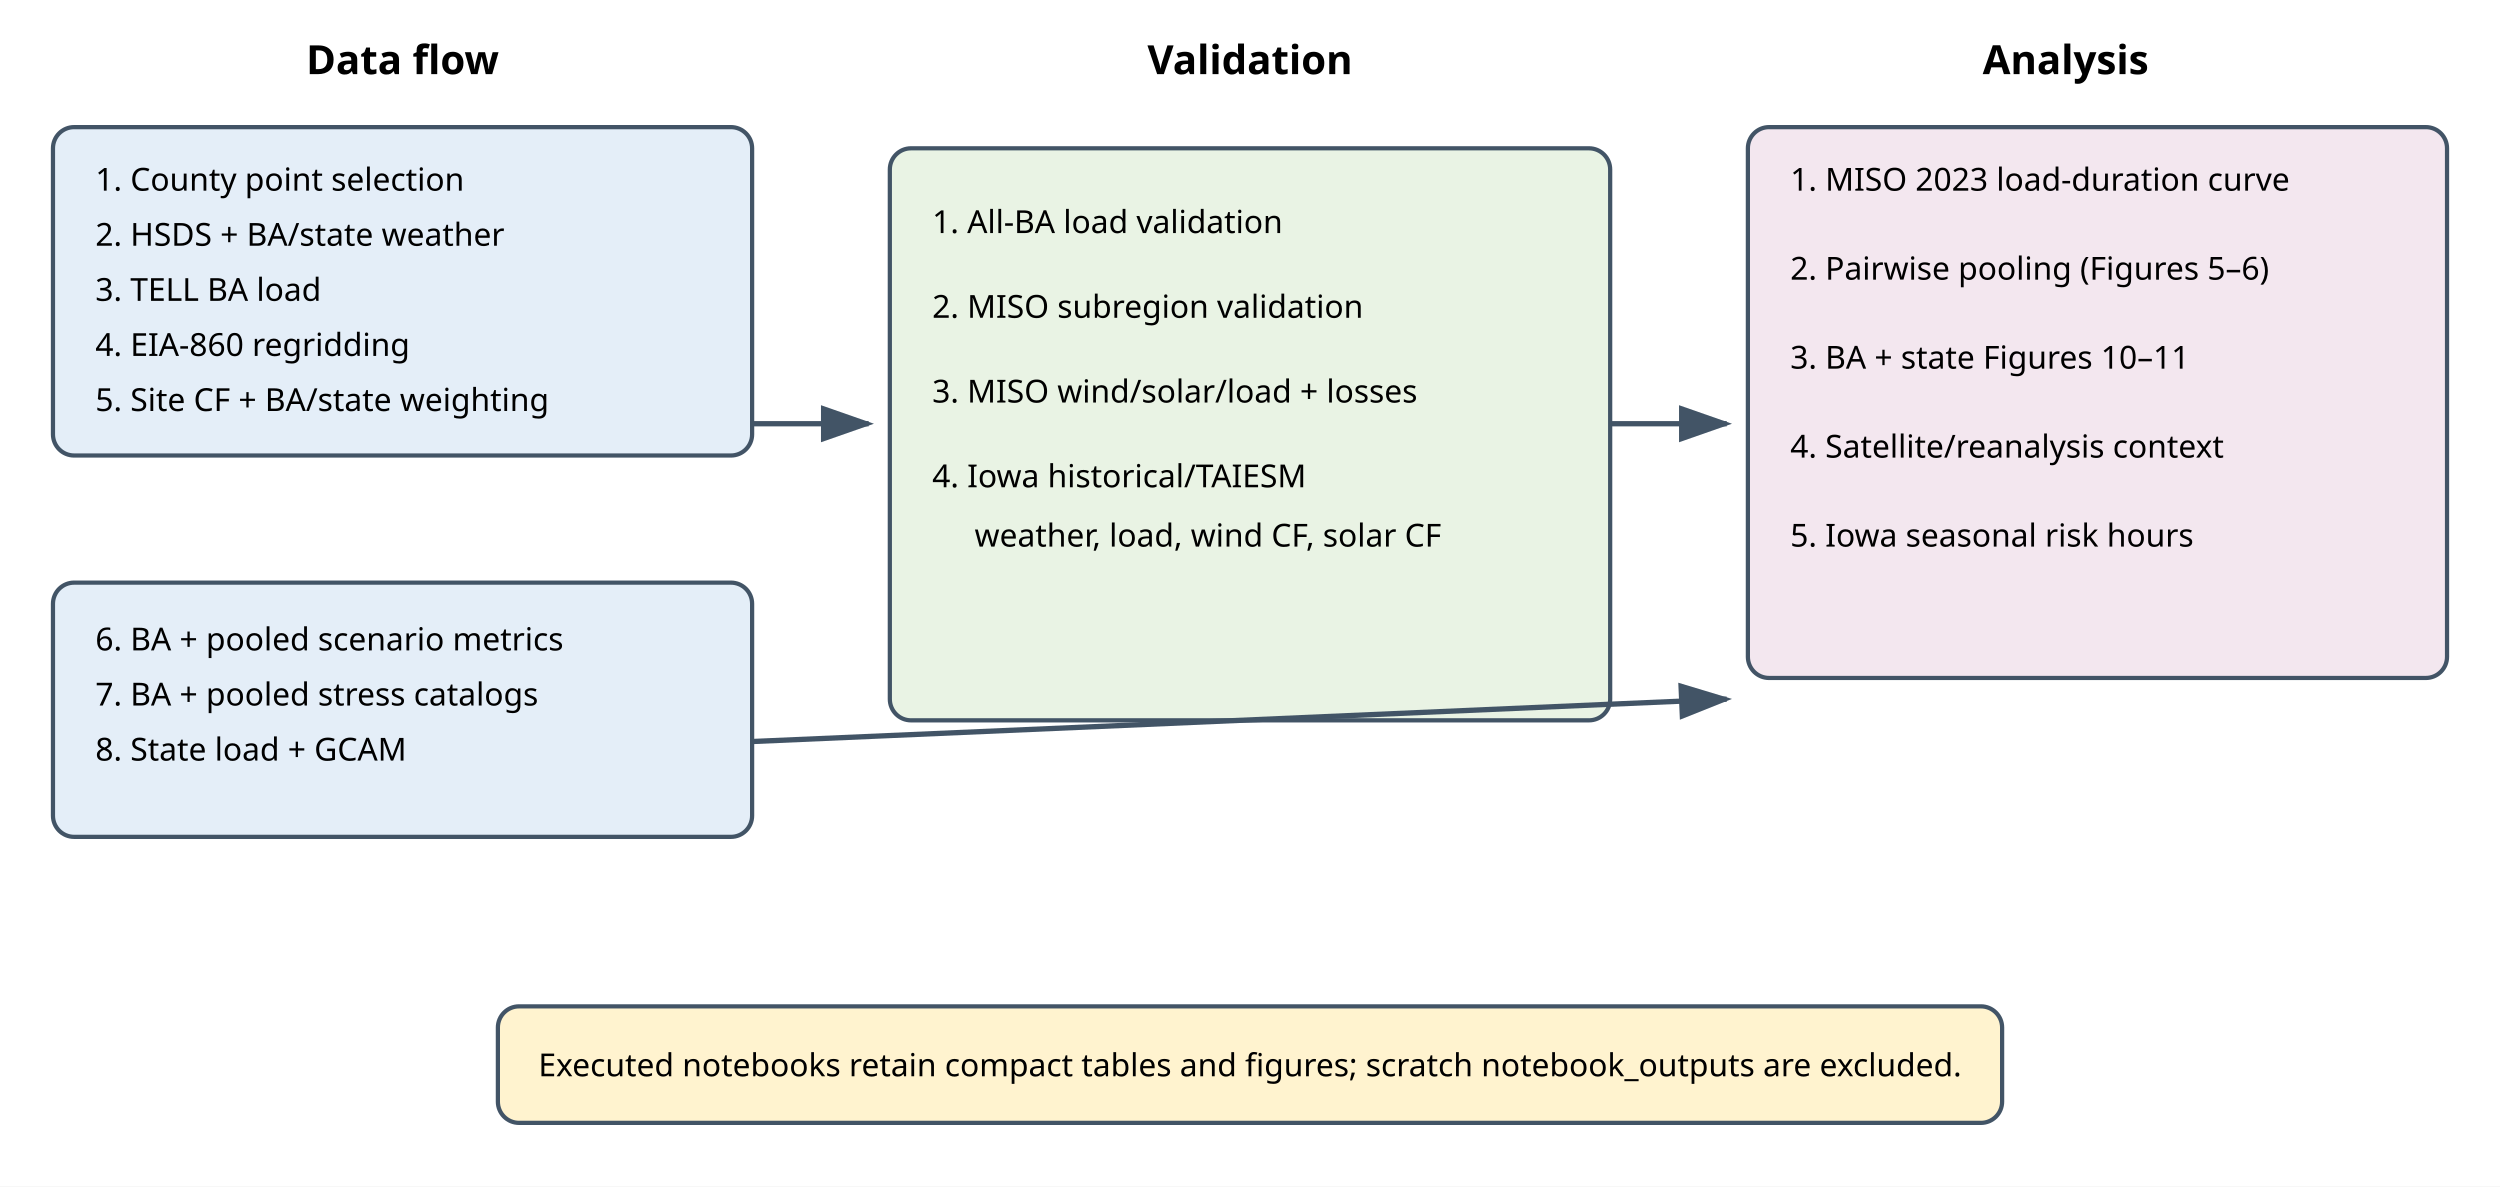
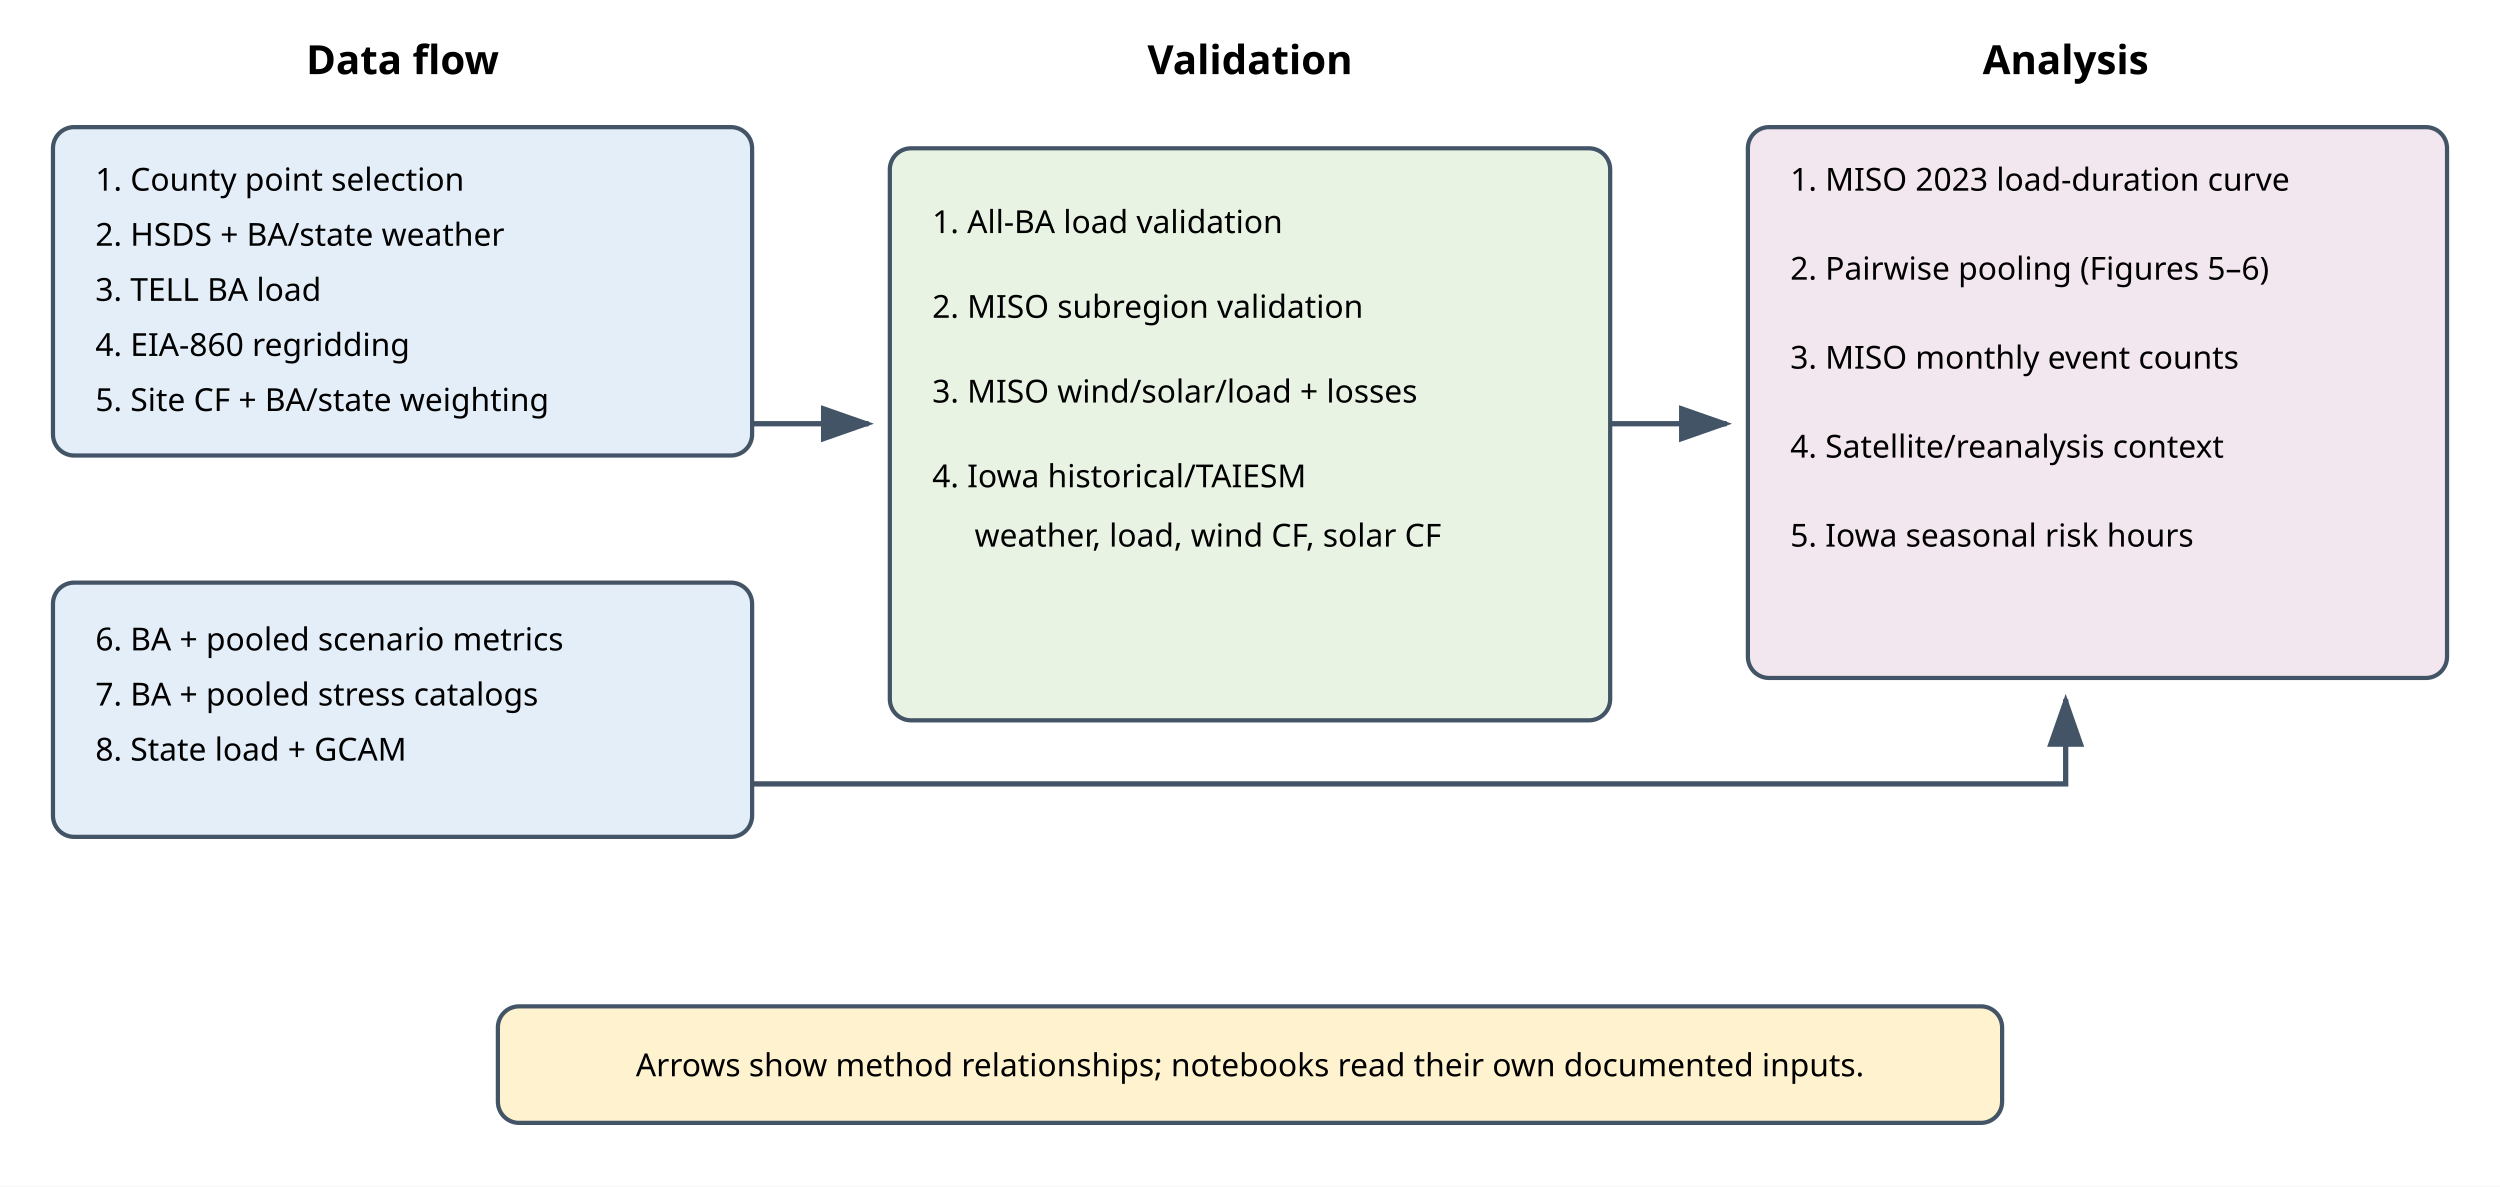
<svg xmlns="http://www.w3.org/2000/svg" width="1180" height="560" viewBox="0 0 1180 560" role="img" aria-labelledby="title desc">
  <defs>
    <marker id="a" markerWidth="10" markerHeight="7" refX="9" refY="3.5" orient="auto">
      <path d="M0,0 L10,3.5 L0,7 Z" fill="#425466" />
    </marker>
    <style>.b{stroke:#425466;stroke-width:2;rx:10}.h{font:700 19px sans-serif}.t{font:15px sans-serif}.l{stroke:#425466;stroke-width:2.5;marker-end:url(#a)}</style>
  </defs>
  <rect width="1180" height="560" fill="white" />
  <text class="h" x="190" y="35" text-anchor="middle">Data flow</text>
  <text class="h" x="590" y="35" text-anchor="middle">Validation</text>
  <text class="h" x="975" y="35" text-anchor="middle">Analysis</text>
  <rect class="b" x="25" y="60" width="330" height="155" fill="#e4eef8" />
  <text class="t" x="45" y="90">1. County point selection</text>
  <text class="t" x="45" y="116">2. HSDS + BA/state weather</text>
  <text class="t" x="45" y="142">3. TELL BA load</text>
  <text class="t" x="45" y="168">4. EIA-860 regridding</text>
  <text class="t" x="45" y="194">5. Site CF + BA/state weighting</text>
  <rect class="b" x="25" y="275" width="330" height="120" fill="#e4eef8" />
  <text class="t" x="45" y="307">6. BA + pooled scenario metrics</text>
  <text class="t" x="45" y="333">7. BA + pooled stress catalogs</text>
  <text class="t" x="45" y="359">8. State load + GCAM</text>
  <rect class="b" x="420" y="70" width="340" height="270" fill="#e9f3e4" />
  <text class="t" x="440" y="110">1. All-BA load validation</text>
  <text class="t" x="440" y="150">2. MISO subregion validation</text>
  <text class="t" x="440" y="190">3. MISO wind/solar/load + losses</text>
  <text class="t" x="440" y="230">4. Iowa historical/TAIESM</text>
  <text class="t" x="460" y="258">weather, load, wind CF, solar CF</text>
  <rect class="b" x="825" y="60" width="330" height="260" fill="#f3e7ef" />
  <text class="t" x="845" y="90">1. MISO 2023 load-duration curve</text>
  <text class="t" x="845" y="132">2. Pairwise pooling (Figures 5–6)</text>
-   <text class="t" x="845" y="174">3. BA + state Figures 10–11</text>
+   <text class="t" x="845" y="174">3. MISO monthly event counts</text>
  <text class="t" x="845" y="216">4. Satellite/reanalysis context</text>
  <text class="t" x="845" y="258">5. Iowa seasonal risk hours</text>
  <line class="l" x1="355" y1="200" x2="410" y2="200" />
  <line class="l" x1="760" y1="200" x2="815" y2="200" />
-   <line class="l" x1="355" y1="350" x2="815" y2="330" />
+   <path class="l" d="M355 370 H975 V330" fill="none" />
  <rect class="b" x="235" y="475" width="710" height="55" fill="#fff3cf" />
-   <text class="t" x="590" y="508" text-anchor="middle">Executed notebooks retain compact tables and figures; scratch notebook_outputs are excluded.</text>
+   <text class="t" x="590" y="508" text-anchor="middle">Arrows show method relationships; notebooks read their own documented inputs.</text>
</svg>
